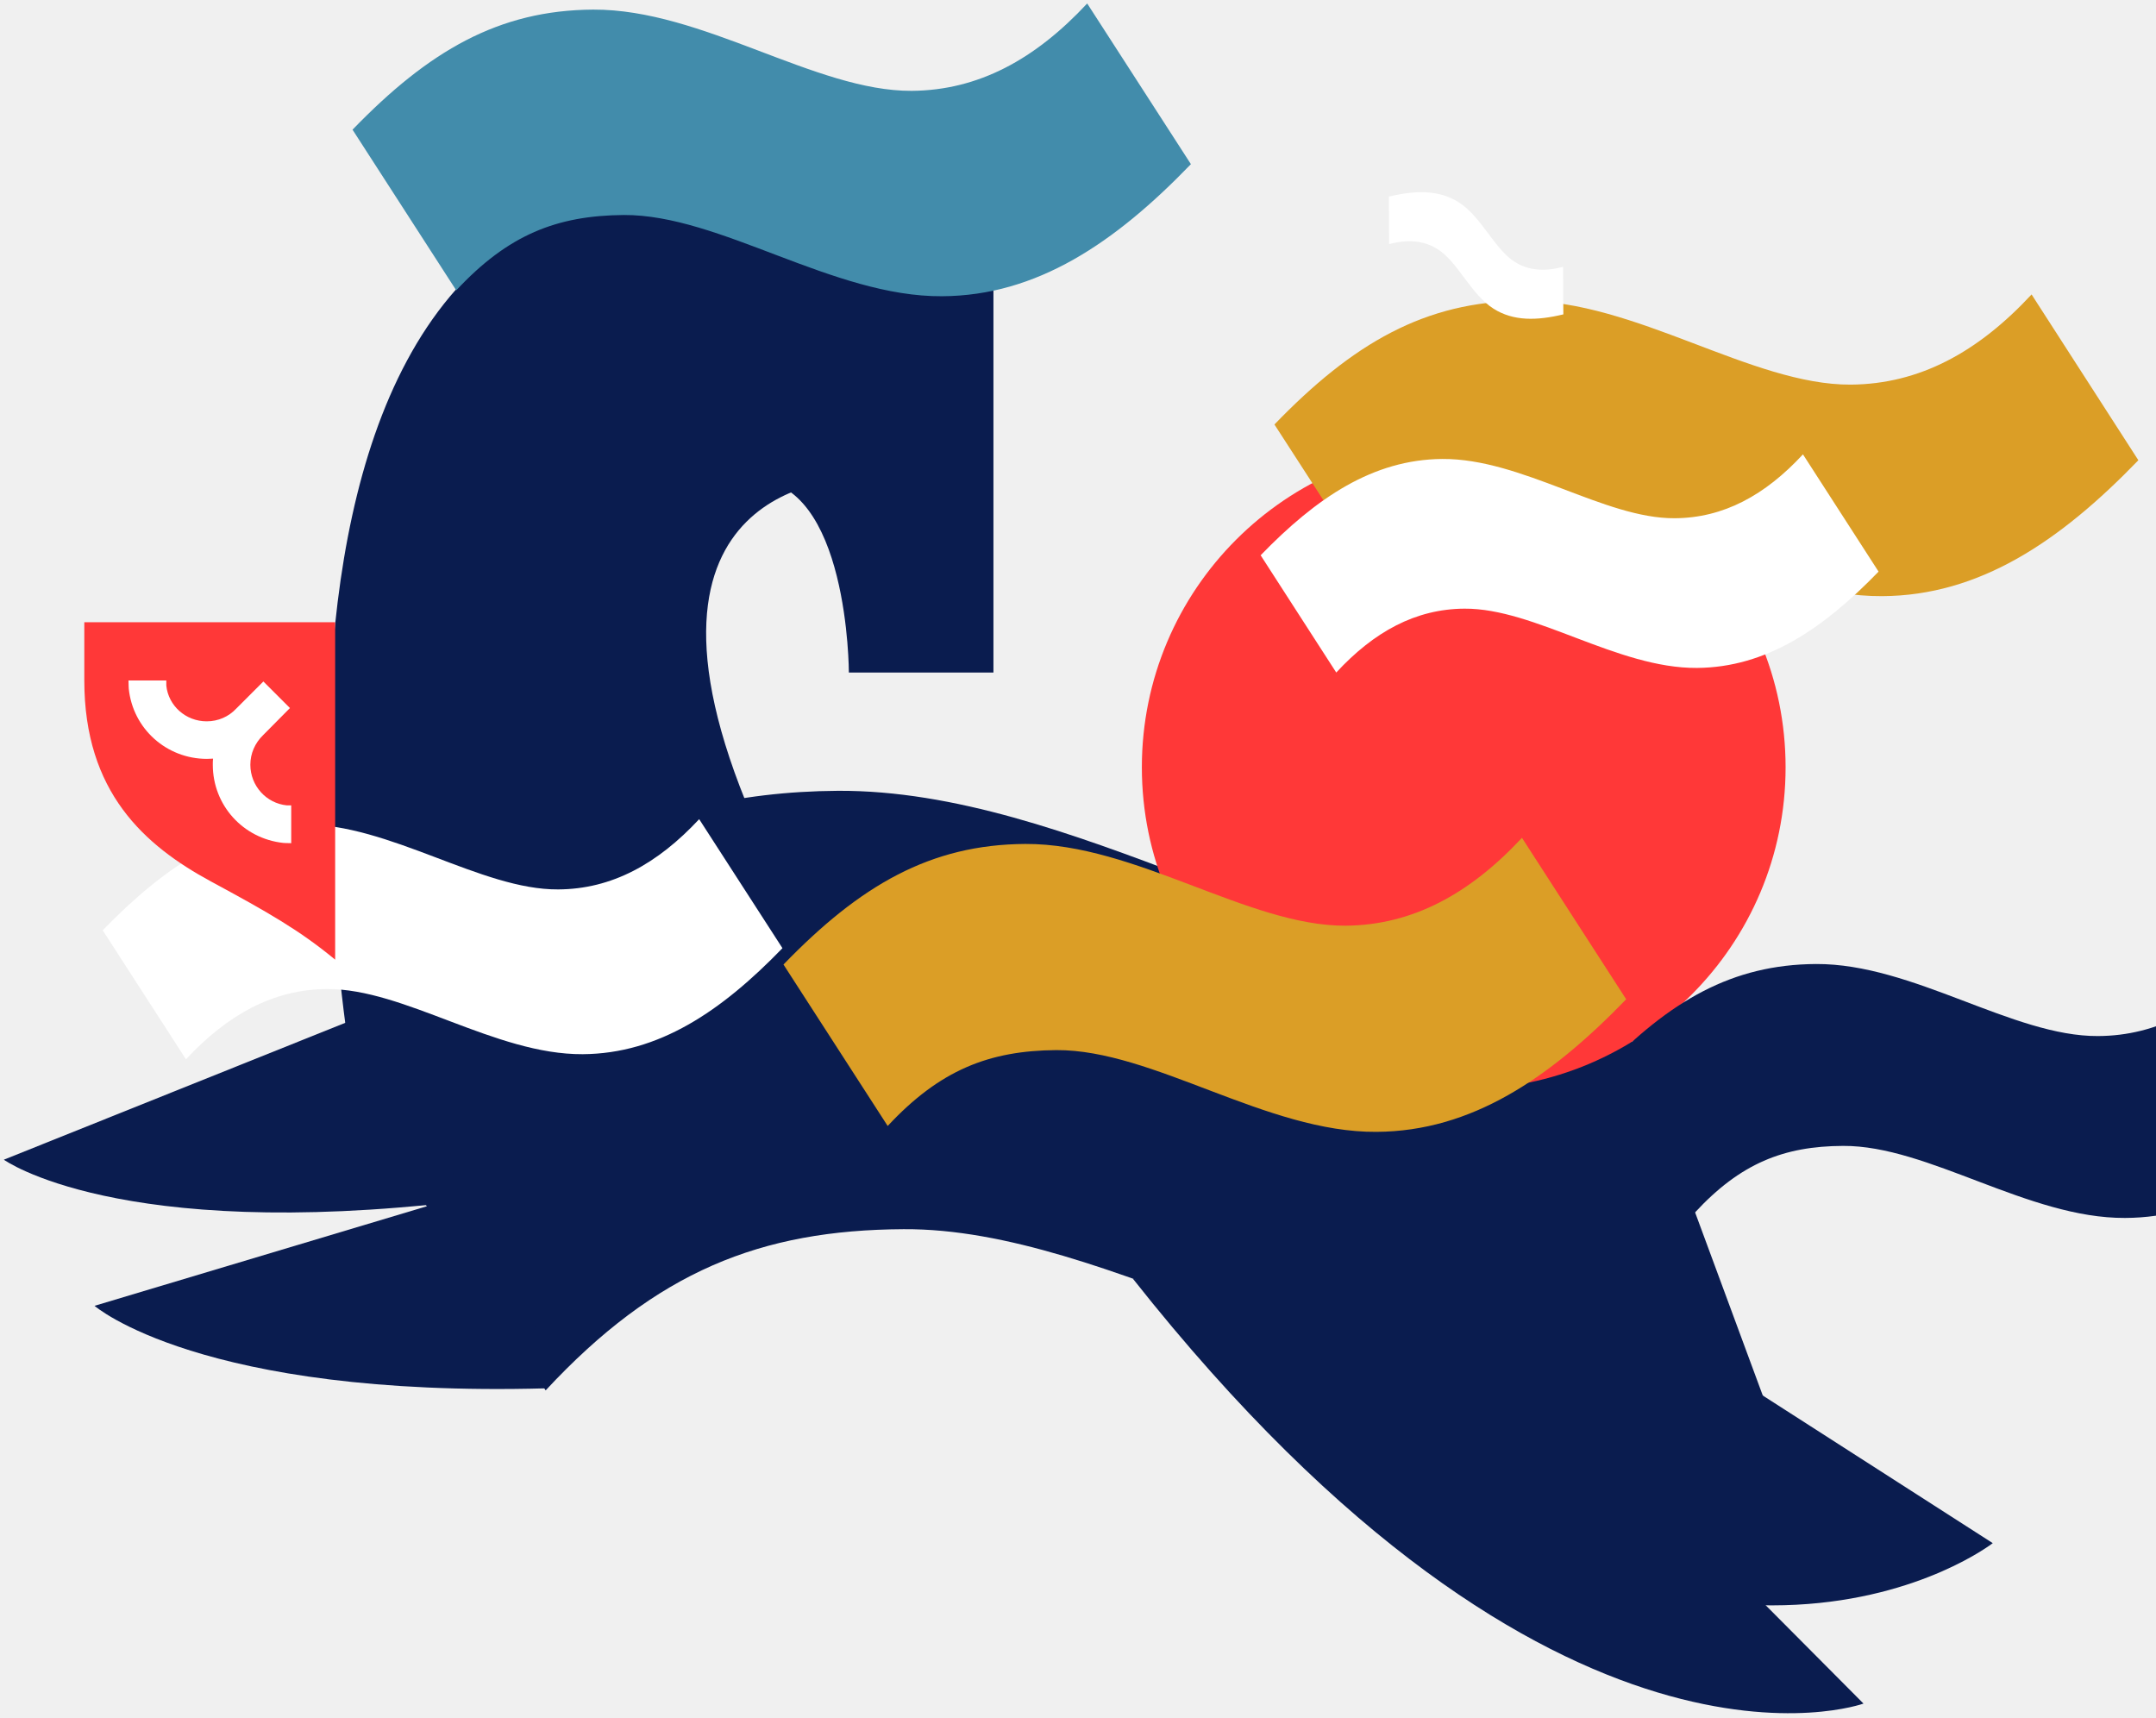
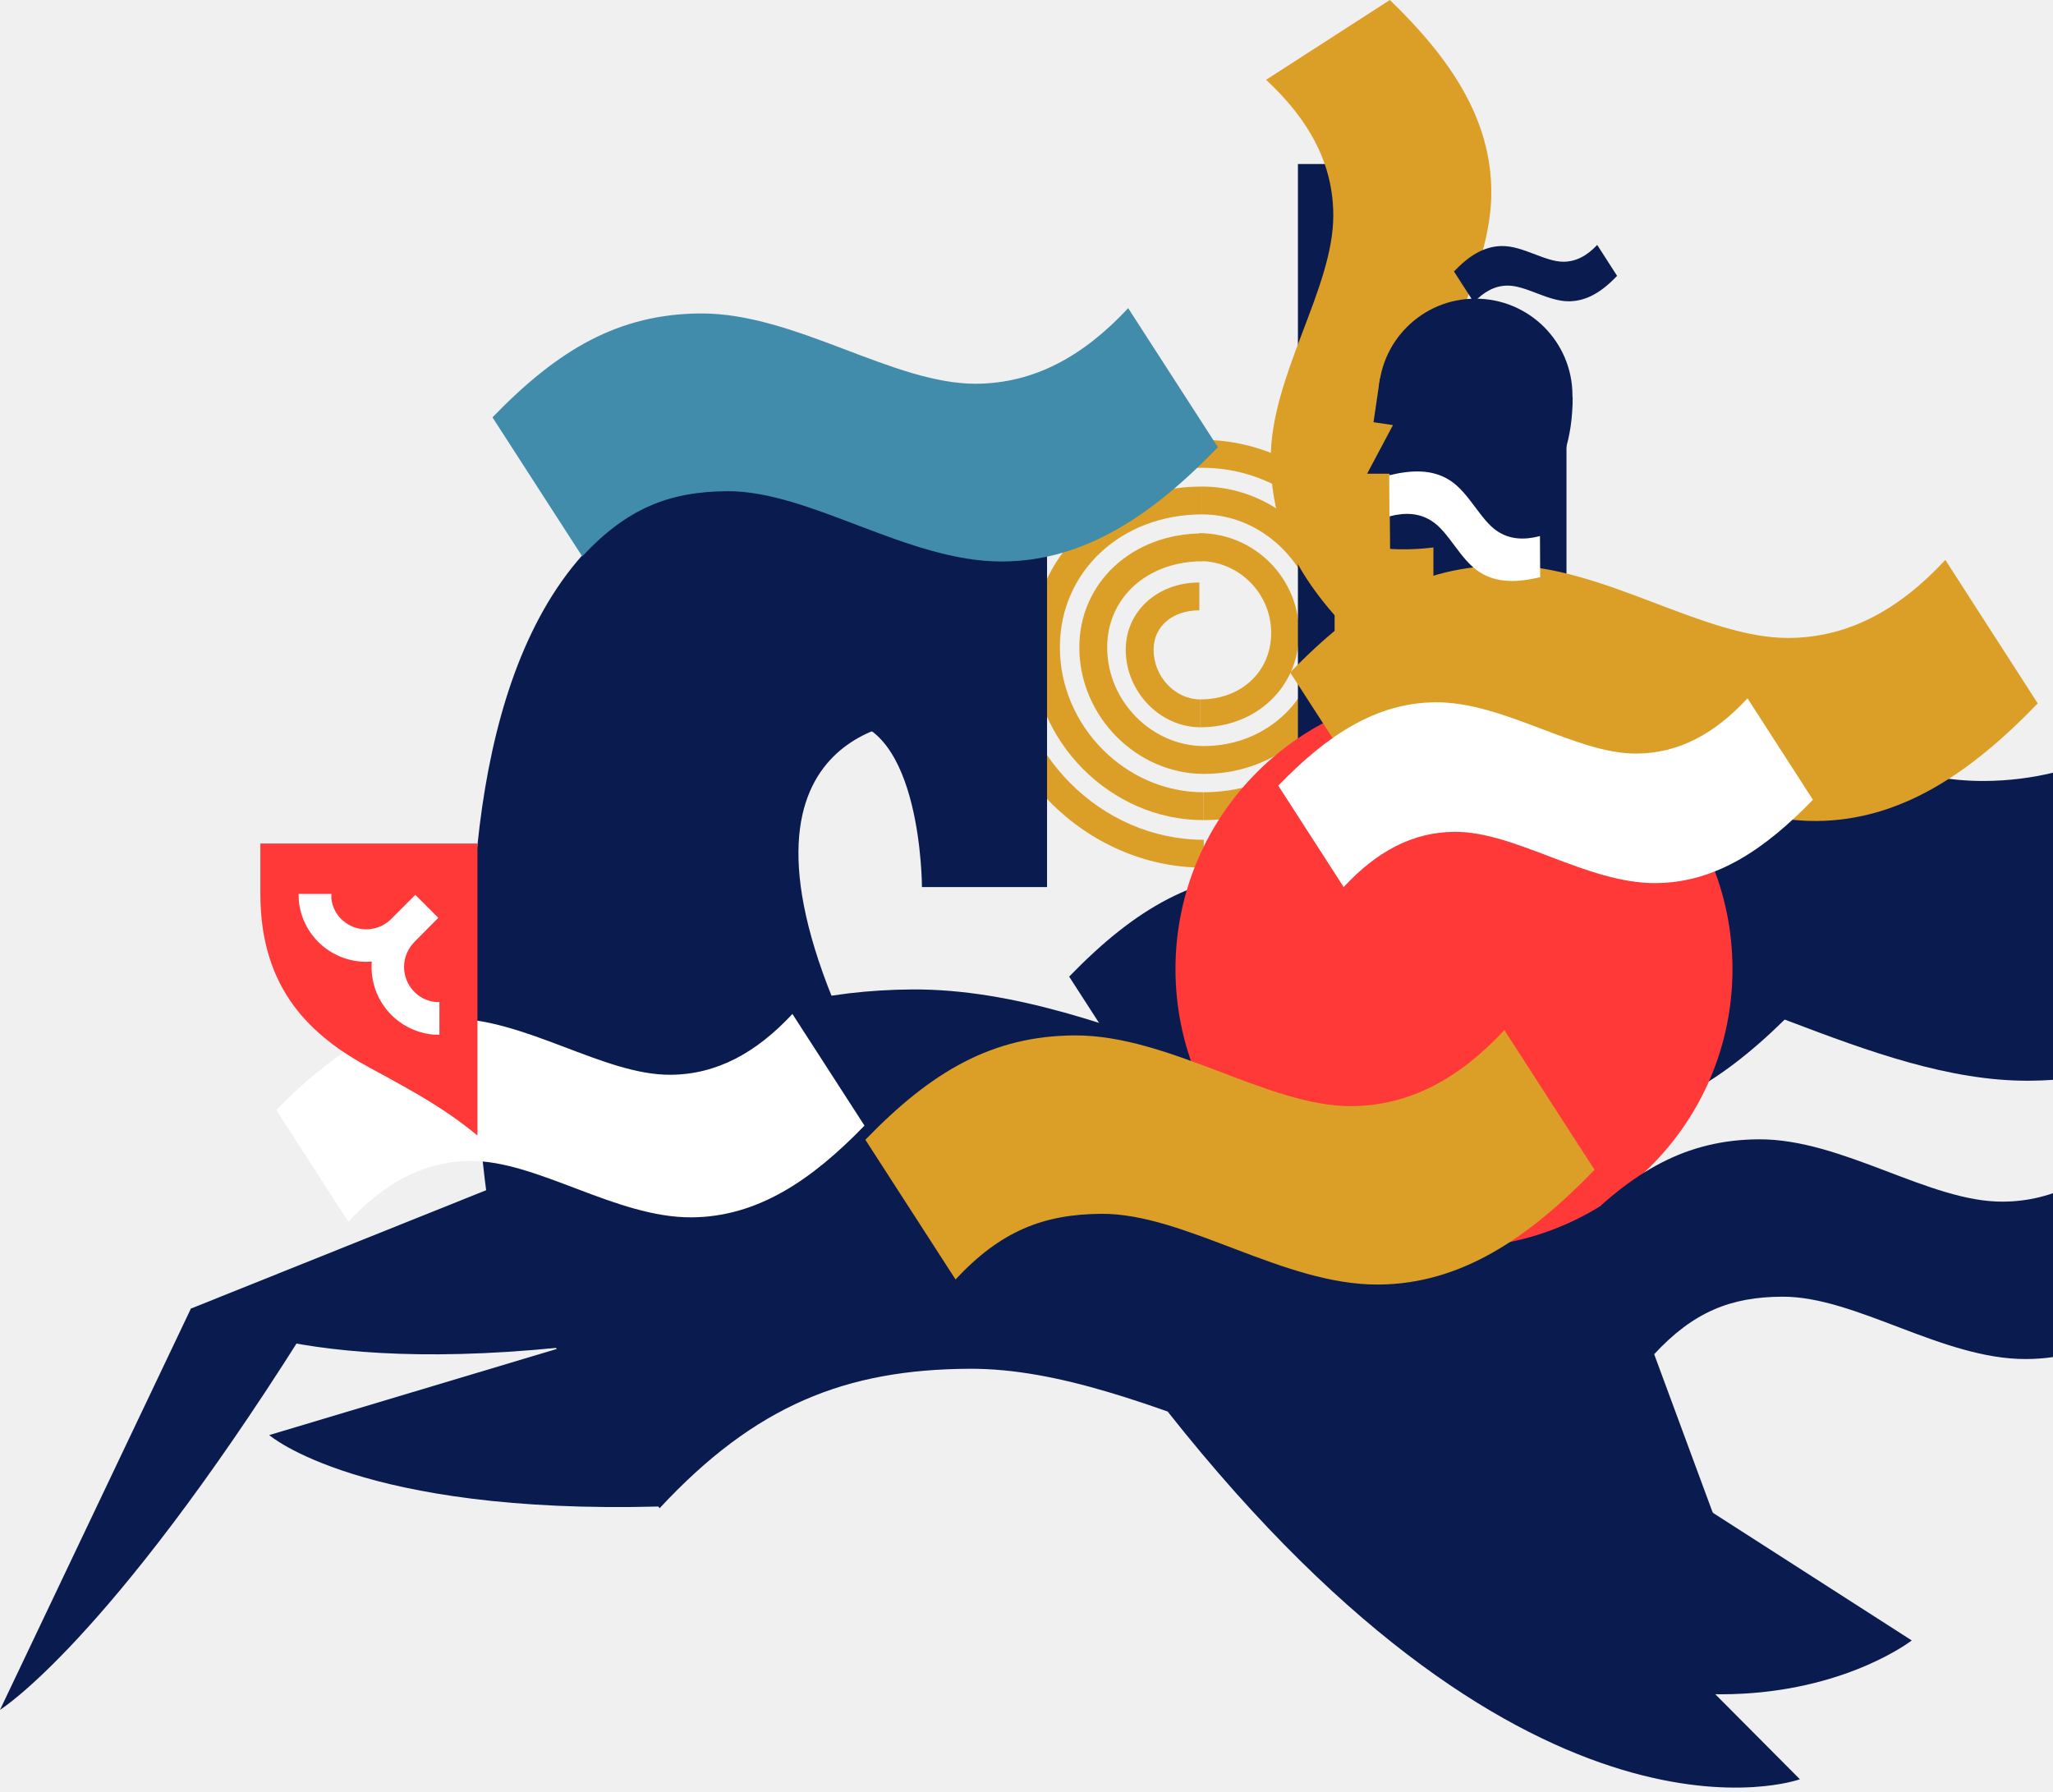
- <svg xmlns="http://www.w3.org/2000/svg" width="428" height="341" viewBox="0 0 428 341" fill="none">
-   <path d="M197.215 52.11C197.215 70.62 182.204 85.63 163.695 85.63C145.186 85.63 130.176 70.62 130.176 52.11C130.176 33.601 145.186 18.591 163.695 18.591C182.255 18.591 197.215 33.601 197.215 52.11Z" fill="#0A1C4F" />
-   <path d="M352.185 283.095C332.256 295.722 325.207 278.379 314.304 278.43C268.006 278.683 220.136 243.744 179.365 243.998C151.018 244.15 130.277 252.365 108.32 275.996L64.303 207.841C96.606 174.474 126.271 157.232 166.332 156.979C212.63 156.725 260.552 191.665 301.323 191.411C306.951 191.36 312.377 190.853 317.702 189.788L352.185 283.095Z" fill="#0A1C4F" />
-   <path d="M197.214 37.759V133.5H168.512C168.512 133.5 168.512 95.214 149.344 95.214C130.226 95.214 197.214 37.759 197.214 37.759Z" fill="#0A1C4F" />
-   <path d="M168.513 95.214C168.513 95.214 120.642 95.214 149.344 162.253C178.046 229.292 72.721 229.292 72.721 229.292C72.721 229.292 34.384 46.938 130.227 37.759C236.769 27.516 168.513 95.214 168.513 95.214Z" fill="#0A1C4F" />
-   <path d="M69.983 25.741C85.094 10.122 98.989 2.009 117.752 1.907C139.456 1.806 161.87 18.134 180.987 18.033C194.273 17.932 205.531 11.745 215.825 0.69L236.414 32.587C221.302 48.256 205.785 58.703 187.022 58.804C165.369 58.956 142.904 42.577 123.837 42.678C110.551 42.78 100.865 46.583 90.571 57.638L69.983 25.741Z" fill="#428CAB" />
-   <path d="M354.467 152.314C354.467 187.608 325.867 216.208 290.572 216.208C255.278 216.208 226.677 187.608 226.677 152.314C226.677 117.019 255.278 88.419 290.572 88.419C325.867 88.419 354.467 117.019 354.467 152.314Z" fill="#FF3838" />
-   <path d="M318.158 212.456C331.546 198.612 343.868 191.462 360.501 191.361C379.721 191.259 399.599 205.762 416.485 205.661C428.25 205.61 438.24 200.083 447.368 190.296L465.573 218.592C452.185 232.436 438.494 241.716 421.861 241.767C402.642 241.868 382.763 227.365 365.877 227.466C354.112 227.517 345.491 230.915 336.414 240.752L318.158 212.456Z" fill="#0A1C4F" />
-   <path d="M155.531 191.462C170.744 175.742 184.689 167.628 203.553 167.527C225.358 167.425 247.874 183.855 267.093 183.754C280.43 183.652 291.789 177.415 302.134 166.31L322.823 198.358C307.61 214.079 292.093 224.576 273.229 224.677C251.424 224.829 228.908 208.348 209.689 208.45C196.352 208.551 186.565 212.405 176.22 223.511L155.531 191.462Z" fill="#DB9E26" />
-   <path d="M252.996 84.261C268.564 68.135 282.915 59.818 302.235 59.717C324.598 59.565 347.722 76.451 367.398 76.35C381.09 76.249 392.702 69.859 403.301 58.449L424.498 91.36C408.93 107.486 392.956 118.237 373.635 118.338C351.272 118.49 328.199 101.604 308.523 101.705C294.832 101.806 284.842 105.762 274.243 117.121L252.996 84.261Z" fill="#DB9E26" />
-   <path d="M310.349 62.404C305.075 63.672 300.46 63.773 296.505 61.289C291.941 58.398 289.405 51.958 285.399 49.473C282.61 47.698 279.416 47.495 275.764 48.459L275.714 39.027C280.988 37.759 285.602 37.658 289.558 40.142C294.122 43.033 296.657 49.422 300.663 51.958C303.452 53.733 306.647 53.936 310.298 52.972L310.349 62.404Z" fill="white" />
-   <path d="M100.865 234.616L18.765 259.211C18.765 259.211 39.708 277.466 108.421 275.59L100.865 234.616Z" fill="#0A1C4F" />
-   <path d="M300.663 268.541L369.933 338.167C369.933 338.167 309.081 360.327 224.902 253.835L300.663 268.541Z" fill="#0A1C4F" />
-   <path d="M314.609 254.343L395.593 306.32C395.593 306.32 339.558 350.033 251.677 273.004L314.609 254.343Z" fill="#0A1C4F" />
-   <path d="M80.328 198.308L0.763 230.205C0.763 230.205 23.279 246.483 91.484 238.47L80.328 198.308Z" fill="#0A1C4F" />
-   <path d="M20.388 184.667C32.559 172.141 44.983 163.723 60.044 163.622C77.437 163.52 95.49 176.654 110.804 176.553C121.454 176.502 130.531 171.482 138.797 162.608L155.328 188.216C143.208 200.742 130.784 209.16 115.673 209.261C98.279 209.362 80.277 196.229 64.912 196.33C54.263 196.381 45.185 201.401 36.92 210.275L20.388 184.667Z" fill="white" />
-   <path d="M250.257 110.224C261.312 98.814 272.57 91.208 286.312 91.106C302.134 91.005 318.513 102.972 332.459 102.871C342.144 102.82 350.41 98.307 357.915 90.193L372.925 113.469C361.87 124.879 350.613 132.486 336.87 132.587C321.049 132.689 304.669 120.721 290.724 120.822C281.038 120.873 272.773 125.386 265.268 133.5L250.257 110.224Z" fill="white" />
-   <path d="M66.534 190.498C59.536 184.717 53.35 181.168 41.889 174.981C28.704 167.831 16.737 157.283 16.737 135.072V123.51H66.534V190.498Z" fill="#FF3838" />
-   <path d="M57.559 140.549L52.285 135.275L46.91 140.65C45.388 142.273 43.309 143.186 41.027 143.186C36.869 143.186 33.421 140.093 33.015 136.086C33.015 135.934 33.015 135.529 33.015 135.072H25.51C25.51 135.884 25.561 136.543 25.561 136.695C26.372 144.657 33.066 150.64 41.078 150.64C41.484 150.64 41.889 150.59 42.295 150.59C42.244 150.995 42.244 151.401 42.244 151.807C42.244 159.819 48.228 166.462 56.24 167.324C56.342 167.324 57.001 167.375 57.812 167.375V159.87C57.356 159.87 56.95 159.87 56.95 159.87C52.843 159.464 49.699 155.965 49.699 151.807C49.699 149.575 50.612 147.496 52.234 145.924L57.559 140.549Z" fill="white" />
+ <svg xmlns="http://www.w3.org/2000/svg" width="471" height="411" viewBox="0 0 471 411" fill="none">
+   <path d="M43.814 300.154L6.10352e-05 392.244C6.10352e-05 392.244 24.595 377.031 69.118 306.493L43.814 300.154Z" fill="#0A1C4F" />
+   <path d="M301.979 164.352C316.178 156.187 331.137 152.029 348.582 151.928C385.195 151.725 423.024 179.362 455.276 179.159C477.69 179.007 496.757 168.561 514.1 149.899L548.836 203.754C523.329 230.123 497.213 247.77 465.52 247.922C428.907 248.125 391.077 220.488 358.825 220.691C349.545 220.742 341.28 221.908 333.572 224.545L301.979 164.352Z" fill="#0A1C4F" />
+   <path d="M245.285 224.038C260.498 208.368 274.444 200.255 293.257 200.102C315.012 200.001 337.578 216.431 356.746 216.279C370.083 216.178 381.391 209.991 391.736 198.885L412.375 230.934C397.213 246.604 381.645 257.101 362.831 257.202C341.077 257.354 318.561 240.873 299.393 241.026C286.056 241.127 276.32 244.981 265.975 256.086L245.285 224.038Z" fill="#0A1C4F" />
+   <path d="M275.407 166.837V160.447C284.789 160.447 291.635 154.058 291.635 145.184C291.635 136.106 284.231 128.703 275.154 128.703V122.313C287.73 122.313 298.024 132.557 298.024 145.184C298.024 157.557 288.288 166.837 275.407 166.837Z" fill="#DB9E26" />
+   <path d="M276.218 177.537C260.701 177.537 247.618 164.251 247.618 148.53C247.618 133.622 259.788 122.364 275.965 122.364V128.753C263.237 128.753 254.007 137.07 254.007 148.53C254.007 160.802 264.2 171.147 276.218 171.147V177.537Z" fill="#DB9E26" />
+   <path d="M275.407 166.837C266.127 166.837 258.267 158.672 258.267 149.037C258.267 140.265 265.519 133.622 275.154 133.622V140.011C268.967 140.011 264.657 143.713 264.657 149.037C264.657 155.224 269.576 160.447 275.407 160.447V166.837Z" fill="#DB9E26" />
+   <path d="M276.168 177.537V171.147C290.874 171.147 302.436 159.94 302.436 145.589C302.436 130.63 290.265 118.003 275.813 118.003V111.613C293.713 111.613 308.825 127.181 308.825 145.589C308.825 163.49 294.474 177.537 276.168 177.537Z" fill="#DB9E26" />
+   <path d="M276.066 188.135C254.768 188.135 236.766 169.981 236.766 148.48C236.766 127.435 253.551 111.613 275.813 111.613V118.003C257.202 118.003 243.155 131.137 243.155 148.48C243.155 166.532 258.216 181.745 276.066 181.745V188.135Z" fill="#DB9E26" />
+   <path d="M276.066 188.135V181.746C296.908 181.746 313.237 165.772 313.237 145.336C313.237 124.392 296.452 107.303 275.813 107.303V100.913C299.951 100.913 319.626 120.843 319.626 145.336C319.626 169.372 300.509 188.135 276.066 188.135Z" fill="#DB9E26" />
+   <path d="M276.168 199.038C249.038 199.038 226.117 175.914 226.117 148.581C226.117 121.857 247.973 100.913 275.914 100.913V107.303C251.573 107.303 232.506 125.406 232.506 148.581C232.506 172.466 252.486 192.648 276.168 192.648V199.038Z" fill="#DB9E26" />
+   <path d="M306.188 37.627H297.77V220.539H306.188V37.627Z" fill="#0A1C4F" />
+   <path d="M312.73 147.972C298.835 134.534 291.635 122.161 291.533 105.477C291.432 86.207 305.986 66.228 305.884 49.29C305.833 37.475 300.306 27.434 290.468 18.306L318.866 0C332.761 13.438 342.041 27.181 342.142 43.915C342.243 63.185 327.69 83.114 327.791 100.102C327.842 111.917 331.29 120.538 341.128 129.717L312.73 147.972Z" fill="#DB9E26" />
+   <path d="M316.584 86.867L315.113 96.857L319.576 97.516L313.643 108.672H318.764L318.917 125.914C318.917 125.914 360.803 129.717 360.803 91.076" fill="#0A1C4F" />
+   <path d="M338.491 68.51C326.219 68.51 316.28 78.449 316.28 90.721C316.28 91.633 316.33 92.546 316.432 93.408C316.888 93.256 317.395 93.104 318.004 93.104C323.075 93.104 323.43 100.457 319.069 101.471C322.872 108.317 330.124 112.932 338.541 112.932C350.813 112.932 360.753 102.993 360.753 90.721C360.753 78.449 350.813 68.51 338.491 68.51Z" fill="#0A1C4F" />
+   <path d="M333.572 62.272C336.919 58.773 340.367 56.491 344.576 56.44C349.393 56.39 354.414 60.041 358.673 60.041C361.615 60.041 364.15 58.621 366.432 56.187L370.996 63.286C367.649 66.785 364.201 69.067 359.992 69.118C355.174 69.169 350.154 65.518 345.894 65.518C342.953 65.518 340.418 66.938 338.136 69.371L333.572 62.272Z" fill="#0A1C4F" />
+   <path d="M359.383 140.062L328.856 140.721V108.419L359.383 99.088V140.062Z" fill="#0A1C4F" />
+   <path d="M240.215 122.11C240.215 140.619 225.204 155.63 206.695 155.63C188.186 155.63 173.176 140.619 173.176 122.11C173.176 103.601 188.186 88.591 206.695 88.591C225.255 88.591 240.215 103.601 240.215 122.11Z" fill="#0A1C4F" />
+   <path d="M395.185 353.095C375.256 365.722 368.207 348.379 357.304 348.43C311.006 348.683 263.136 313.744 222.365 313.998C194.018 314.15 173.277 322.365 151.32 345.996L107.303 277.841C139.606 244.474 169.271 227.232 209.332 226.979C255.63 226.725 303.552 261.665 344.323 261.411C349.951 261.36 355.377 260.853 360.702 259.788L395.185 353.095Z" fill="#0A1C4F" />
+   <path d="M240.214 107.759V203.5H211.512C211.512 203.5 211.512 165.214 192.344 165.214C173.226 165.214 240.214 107.759 240.214 107.759Z" fill="#0A1C4F" />
+   <path d="M211.513 165.214C211.513 165.214 163.642 165.214 192.344 232.253C221.046 299.292 115.721 299.292 115.721 299.292C115.721 299.292 77.384 116.938 173.227 107.759C279.769 97.516 211.513 165.214 211.513 165.214Z" fill="#0A1C4F" />
+   <path d="M112.983 95.741C128.094 80.122 141.989 72.009 160.752 71.907C182.456 71.806 204.87 88.135 223.987 88.033C237.273 87.932 248.531 81.745 258.825 70.69L279.414 102.587C264.302 118.256 248.785 128.703 230.022 128.804C208.369 128.956 185.904 112.577 166.837 112.678C153.551 112.78 143.865 116.583 133.571 127.638L112.983 95.741Z" fill="#428CAB" />
+   <path d="M397.467 222.314C397.467 257.608 368.867 286.208 333.572 286.208C298.278 286.208 269.677 257.608 269.677 222.314C269.677 187.019 298.278 158.419 333.572 158.419C368.867 158.419 397.467 187.019 397.467 222.314Z" fill="#FF3838" />
+   <path d="M361.158 282.456C374.546 268.612 386.868 261.462 403.501 261.361C422.721 261.259 442.599 275.762 459.485 275.661C471.25 275.61 481.24 270.083 490.368 260.296L508.573 288.592C495.185 302.436 481.494 311.716 464.861 311.767C445.642 311.868 425.763 297.365 408.877 297.466C397.112 297.517 388.491 300.915 379.414 310.752L361.158 282.456Z" fill="#0A1C4F" />
+   <path d="M198.531 261.462C213.744 245.742 227.689 237.628 246.553 237.527C268.358 237.425 290.874 253.855 310.093 253.754C323.43 253.652 334.789 247.415 345.134 236.31L365.823 268.358C350.61 284.079 335.093 294.576 316.229 294.677C294.424 294.829 271.908 278.348 252.689 278.45C239.352 278.551 229.565 282.405 219.22 293.511L198.531 261.462Z" fill="#DB9E26" />
+   <path d="M295.996 154.261C311.564 138.135 325.915 129.818 345.235 129.717C367.598 129.565 390.722 146.451 410.398 146.35C424.09 146.249 435.702 139.859 446.301 128.449L467.498 161.36C451.93 177.486 435.956 188.237 416.635 188.338C394.272 188.49 371.199 171.604 351.523 171.705C337.832 171.806 327.842 175.762 317.243 187.121L295.996 154.261Z" fill="#DB9E26" />
+   <path d="M353.349 132.404C348.075 133.672 343.46 133.773 339.505 131.289C334.941 128.398 332.405 121.958 328.399 119.473C325.61 117.698 322.416 117.496 318.764 118.459L318.714 109.027C323.988 107.759 328.602 107.658 332.558 110.143C337.122 113.033 339.657 119.423 343.663 121.958C346.452 123.733 349.647 123.936 353.298 122.972L353.349 132.404Z" fill="white" />
+   <path d="M143.865 304.616L61.765 329.211C61.765 329.211 82.708 347.466 151.421 345.59L143.865 304.616Z" fill="#0A1C4F" />
+   <path d="M343.663 338.541L412.933 408.167C412.933 408.167 352.081 430.327 267.902 323.835L343.663 338.541Z" fill="#0A1C4F" />
+   <path d="M357.609 324.343L438.593 376.32C438.593 376.32 382.558 420.033 294.677 343.004L357.609 324.343Z" fill="#0A1C4F" />
+   <path d="M123.327 268.308L43.763 300.205C43.763 300.205 66.278 316.483 134.484 308.47L123.327 268.308Z" fill="#0A1C4F" />
+   <path d="M63.388 254.667C75.559 242.141 87.983 233.723 103.044 233.622C120.437 233.52 138.49 246.654 153.804 246.553C164.454 246.502 173.531 241.482 181.797 232.608L198.328 258.216C186.208 270.742 173.784 279.16 158.673 279.261C141.279 279.362 123.277 266.229 107.912 266.33C97.263 266.381 88.186 271.401 79.92 280.275L63.388 254.667Z" fill="white" />
+   <path d="M293.257 180.224C304.312 168.814 315.57 161.208 329.312 161.106C345.134 161.005 361.513 172.972 375.459 172.871C385.144 172.82 393.41 168.307 400.915 160.193L415.925 183.469C404.87 194.879 393.613 202.486 379.87 202.587C364.049 202.689 347.669 190.721 333.724 190.822C324.038 190.873 315.773 195.386 308.268 203.5L293.257 180.224Z" fill="white" />
+   <path d="M109.534 260.498C102.536 254.717 96.35 251.168 84.889 244.981C71.704 237.831 59.737 227.283 59.737 205.072V193.51H109.534V260.498Z" fill="#FF3838" />
+   <path d="M100.559 210.549L95.285 205.275L89.91 210.65C88.388 212.273 86.309 213.186 84.027 213.186C79.869 213.186 76.421 210.093 76.015 206.086C76.015 205.934 76.015 205.529 76.015 205.072H68.51C68.51 205.884 68.561 206.543 68.561 206.695C69.372 214.657 76.066 220.64 84.078 220.64C84.484 220.64 84.889 220.59 85.295 220.59C85.244 220.995 85.244 221.401 85.244 221.807C85.244 229.819 91.228 236.462 99.24 237.324C99.342 237.324 100.001 237.375 100.812 237.375V229.87C100.356 229.87 99.95 229.87 99.95 229.87C95.843 229.464 92.699 225.965 92.699 221.807C92.699 219.575 93.612 217.496 95.234 215.924L100.559 210.549Z" fill="white" />
</svg>
